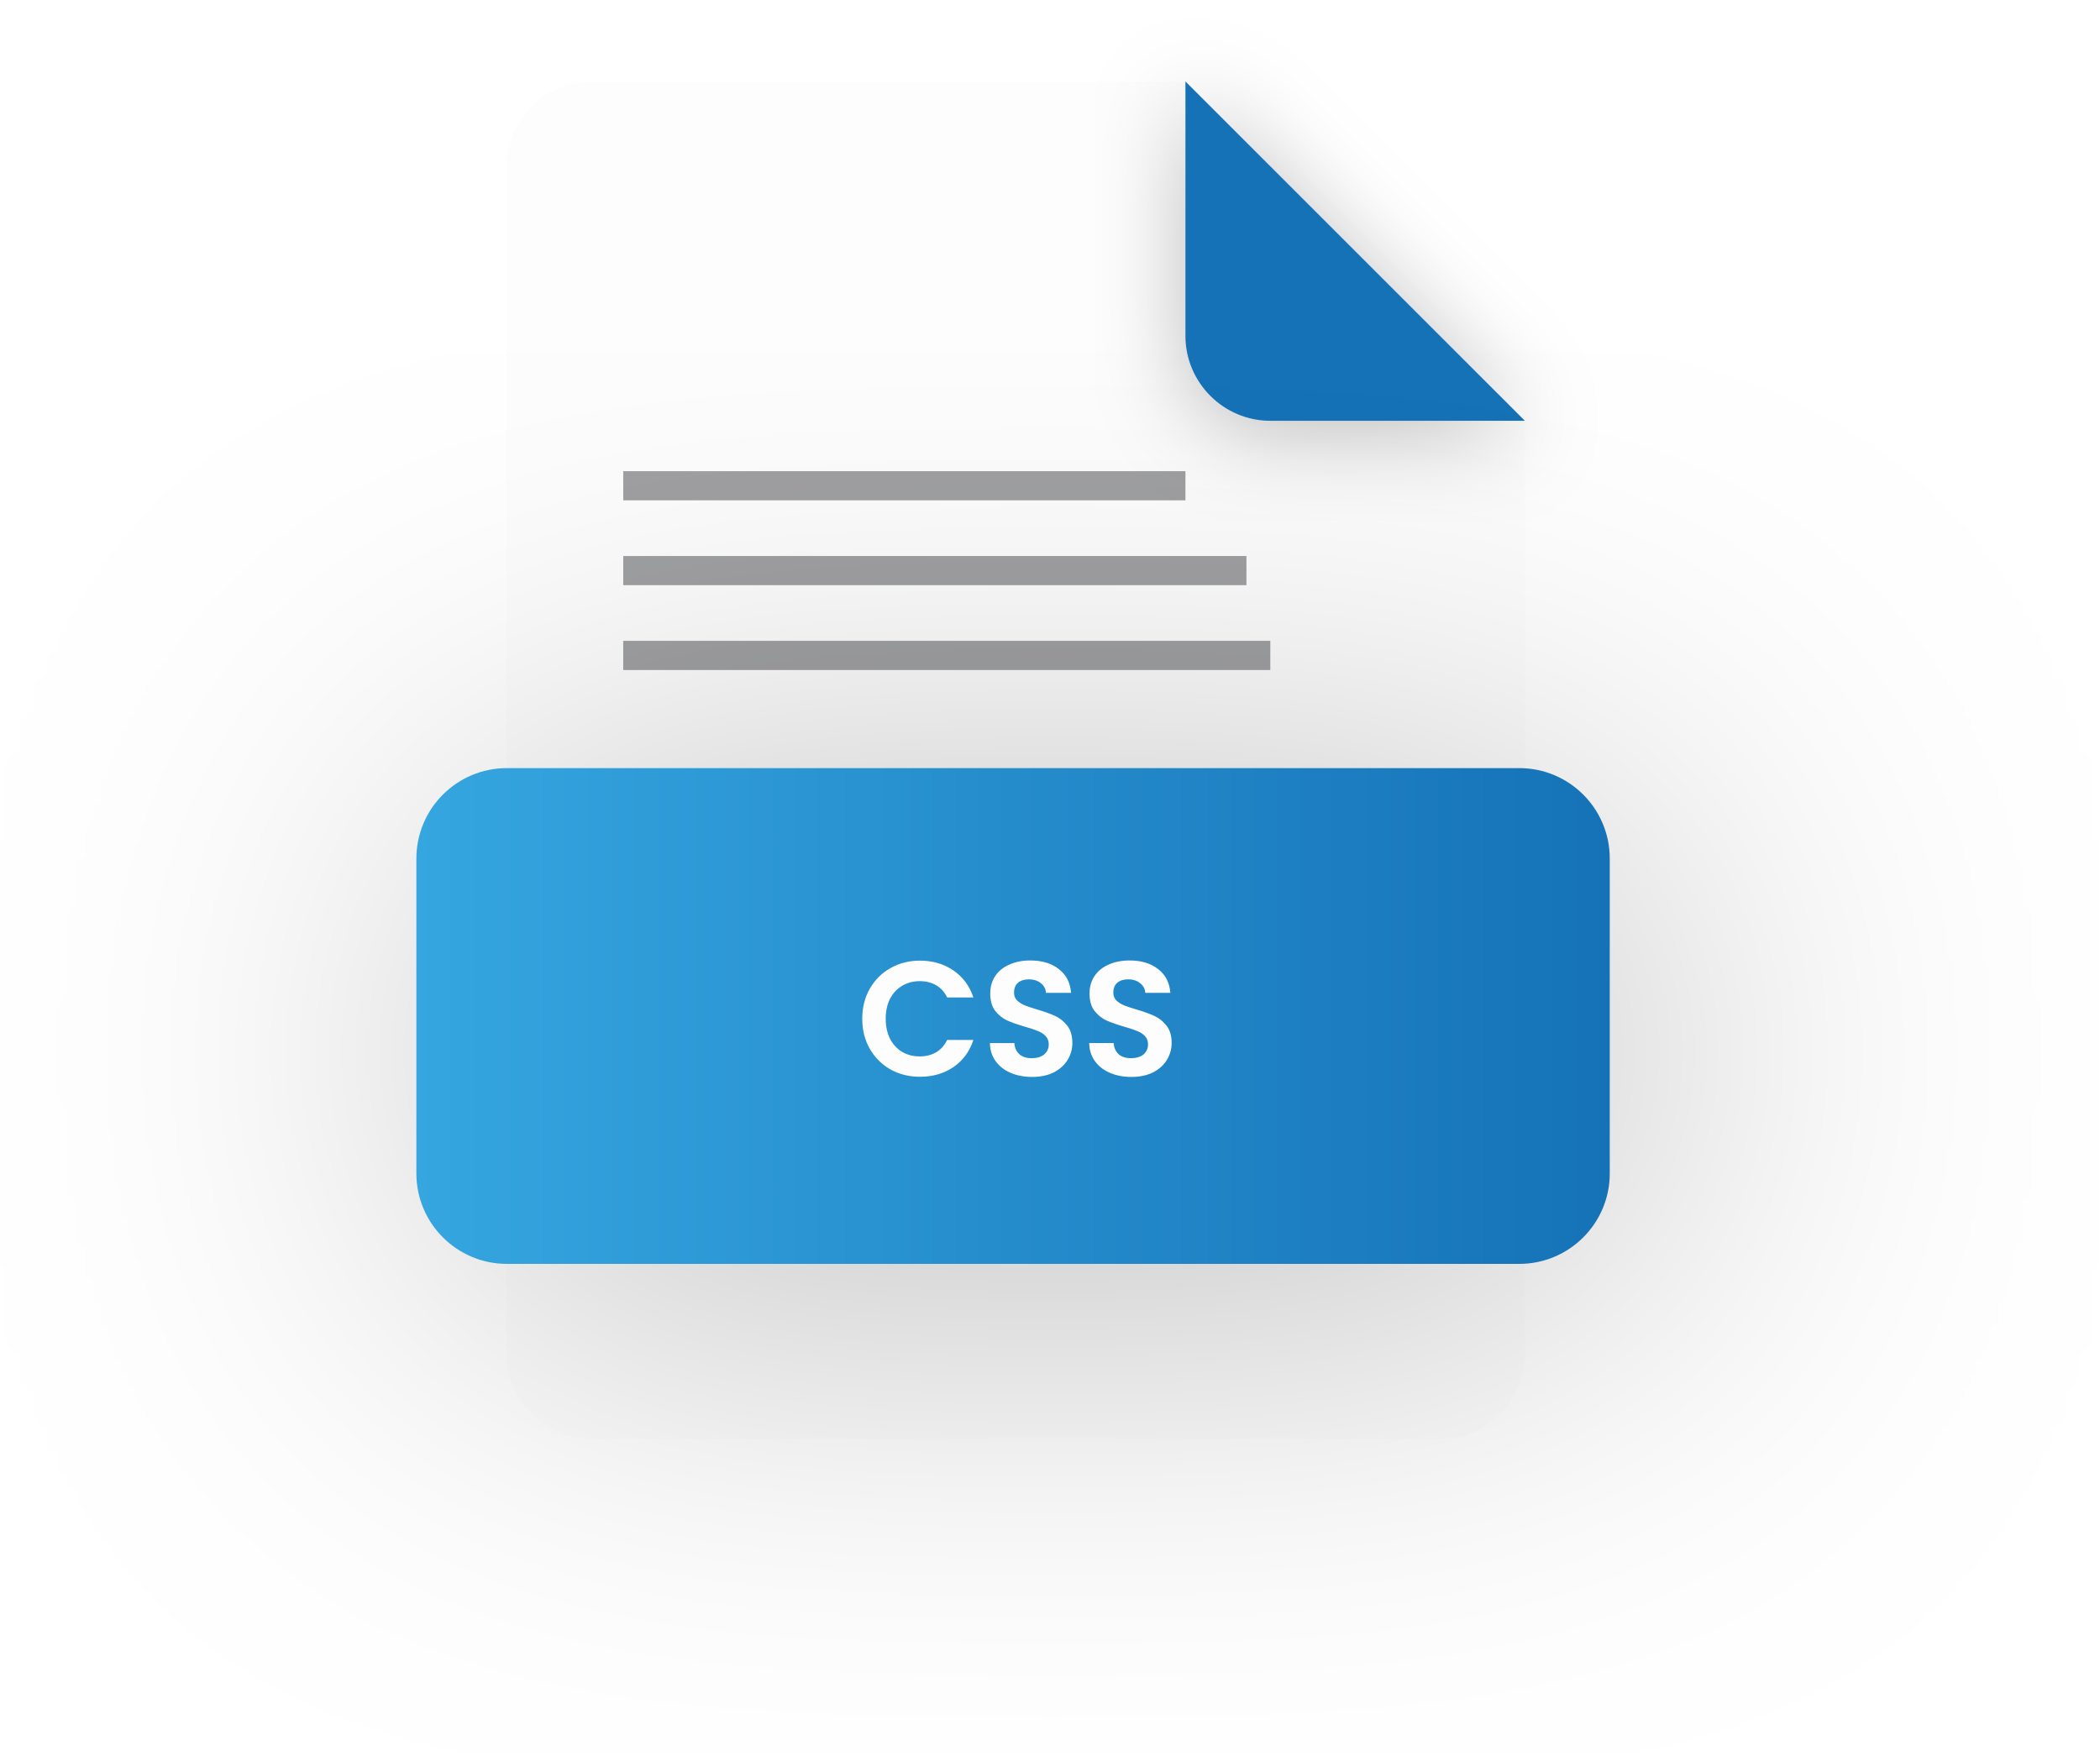
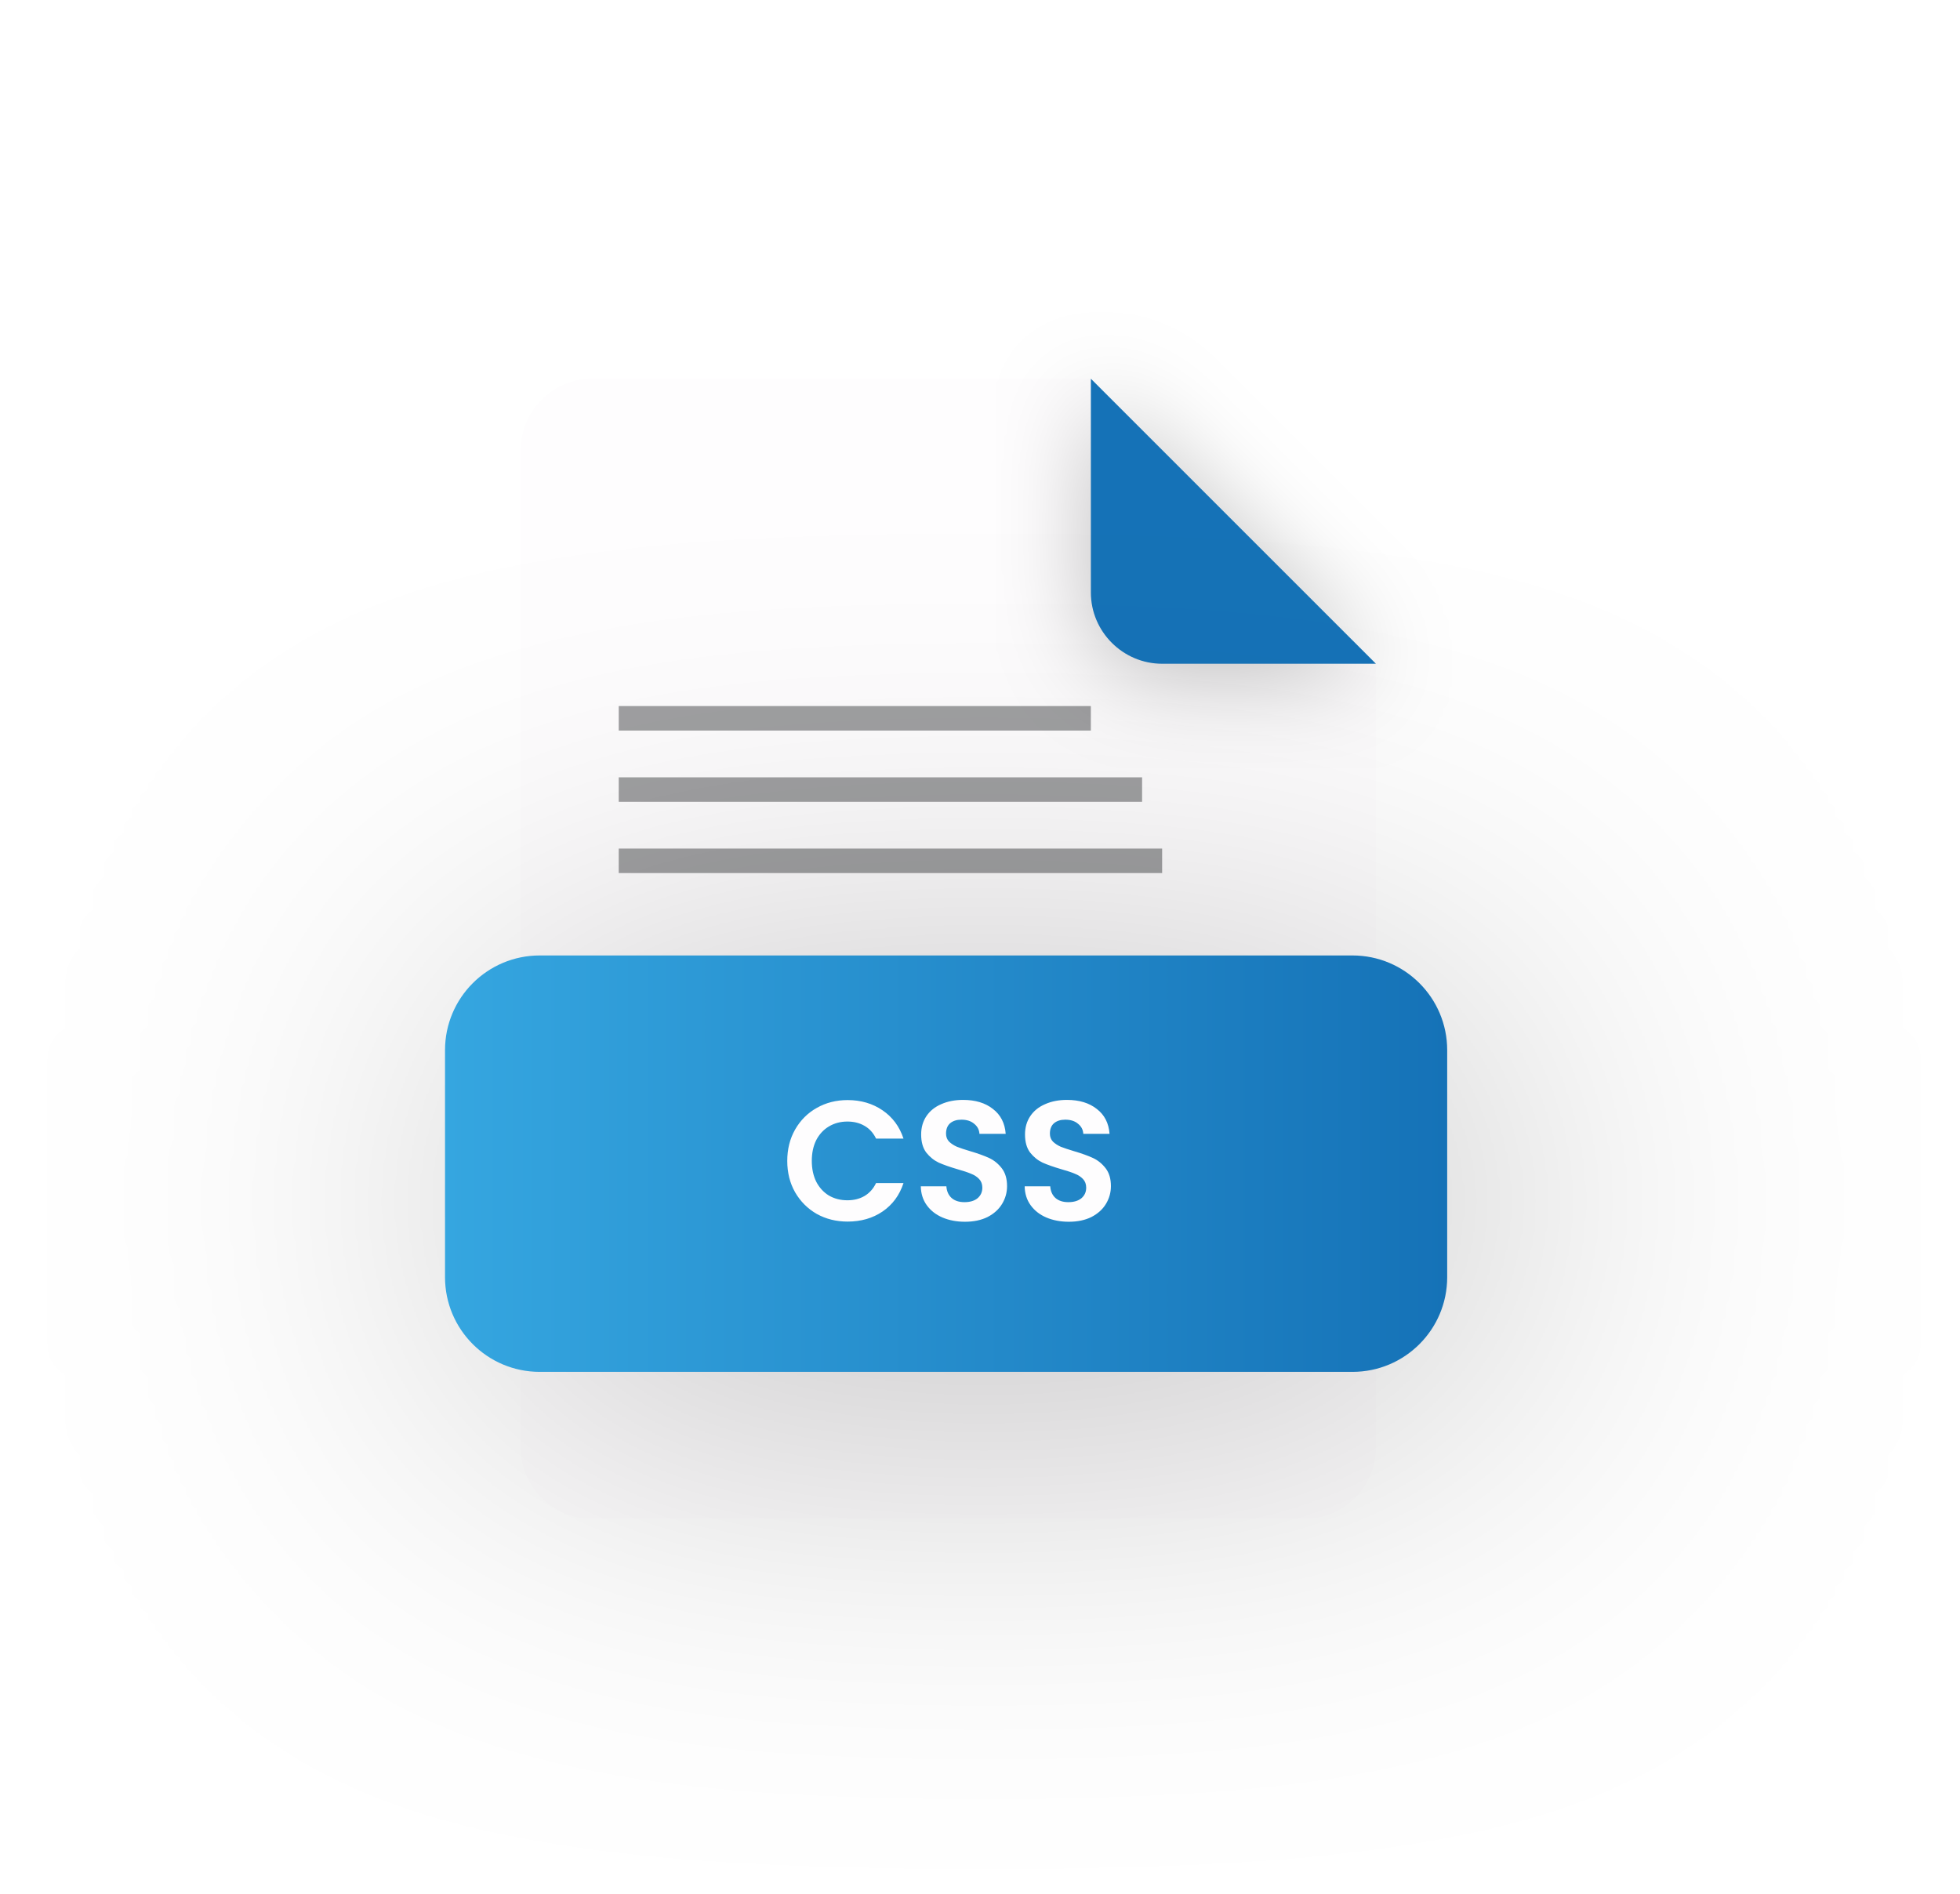
- <svg xmlns="http://www.w3.org/2000/svg" width="232" height="194" viewBox="0 0 232 194" fill="none">
-   <path d="M65.336 9C60.18 9 55.961 13.219 55.961 18.375V149.625C55.961 154.781 60.18 159 65.336 159H159.089C164.246 159 168.464 154.781 168.464 149.625V46.5L130.963 9H65.336Z" fill="#FEFDFE" />
+ <svg xmlns="http://www.w3.org/2000/svg" width="207" height="200" viewBox="0 0 207 200" fill="none">
+   <path d="M62.523 40C58.383 40 54.996 43.387 54.996 47.526V152.894C54.996 157.033 58.383 160.42 62.523 160.42H137.787C141.927 160.42 145.314 157.033 145.314 152.894V70.105L115.208 40H62.523Z" fill="#FEFDFE" />
  <g filter="url(#filter0_d)">
-     <path d="M140.338 46.5H168.464L130.963 9V37.125C130.963 42.281 135.182 46.5 140.338 46.5Z" fill="#1572B7" />
+     <path d="M122.735 70.105H145.315L115.209 40V62.579C115.209 66.718 118.596 70.105 122.735 70.105Z" fill="#1572B7" />
  </g>
  <g filter="url(#filter1_d)">
-     <rect x="46" y="84.879" width="131.84" height="54.785" rx="10" fill="url(#paint0_linear)" />
+     <rect x="47" y="100.916" width="105.841" height="43.981" rx="10" fill="url(#paint0_linear)" />
  </g>
-   <path d="M95.259 112.579C95.259 111.343 95.535 110.239 96.087 109.267C96.651 108.283 97.413 107.521 98.373 106.981C99.345 106.429 100.431 106.153 101.631 106.153C103.035 106.153 104.265 106.513 105.321 107.233C106.377 107.953 107.115 108.949 107.535 110.221H104.637C104.349 109.621 103.941 109.171 103.413 108.871C102.897 108.571 102.297 108.421 101.613 108.421C100.881 108.421 100.227 108.595 99.651 108.943C99.087 109.279 98.643 109.759 98.319 110.383C98.007 111.007 97.851 111.739 97.851 112.579C97.851 113.407 98.007 114.139 98.319 114.775C98.643 115.399 99.087 115.885 99.651 116.233C100.227 116.569 100.881 116.737 101.613 116.737C102.297 116.737 102.897 116.587 103.413 116.287C103.941 115.975 104.349 115.519 104.637 114.919H107.535C107.115 116.203 106.377 117.205 105.321 117.925C104.277 118.633 103.047 118.987 101.631 118.987C100.431 118.987 99.345 118.717 98.373 118.177C97.413 117.625 96.651 116.863 96.087 115.891C95.535 114.919 95.259 113.815 95.259 112.579ZM114.025 119.005C113.149 119.005 112.357 118.855 111.649 118.555C110.953 118.255 110.401 117.823 109.993 117.259C109.585 116.695 109.375 116.029 109.363 115.261H112.063C112.099 115.777 112.279 116.185 112.603 116.485C112.939 116.785 113.395 116.935 113.971 116.935C114.559 116.935 115.021 116.797 115.357 116.521C115.693 116.233 115.861 115.861 115.861 115.405C115.861 115.033 115.747 114.727 115.519 114.487C115.291 114.247 115.003 114.061 114.655 113.929C114.319 113.785 113.851 113.629 113.251 113.461C112.435 113.221 111.769 112.987 111.253 112.759C110.749 112.519 110.311 112.165 109.939 111.697C109.579 111.217 109.399 110.581 109.399 109.789C109.399 109.045 109.585 108.397 109.957 107.845C110.329 107.293 110.851 106.873 111.523 106.585C112.195 106.285 112.963 106.135 113.827 106.135C115.123 106.135 116.173 106.453 116.977 107.089C117.793 107.713 118.243 108.589 118.327 109.717H115.555C115.531 109.285 115.345 108.931 114.997 108.655C114.661 108.367 114.211 108.223 113.647 108.223C113.155 108.223 112.759 108.349 112.459 108.601C112.171 108.853 112.027 109.219 112.027 109.699C112.027 110.035 112.135 110.317 112.351 110.545C112.579 110.761 112.855 110.941 113.179 111.085C113.515 111.217 113.983 111.373 114.583 111.553C115.399 111.793 116.065 112.033 116.581 112.273C117.097 112.513 117.541 112.873 117.913 113.353C118.285 113.833 118.471 114.463 118.471 115.243C118.471 115.915 118.297 116.539 117.949 117.115C117.601 117.691 117.091 118.153 116.419 118.501C115.747 118.837 114.949 119.005 114.025 119.005ZM124.994 119.005C124.118 119.005 123.326 118.855 122.618 118.555C121.922 118.255 121.37 117.823 120.962 117.259C120.554 116.695 120.344 116.029 120.332 115.261H123.032C123.068 115.777 123.248 116.185 123.572 116.485C123.908 116.785 124.364 116.935 124.94 116.935C125.528 116.935 125.99 116.797 126.326 116.521C126.662 116.233 126.83 115.861 126.83 115.405C126.83 115.033 126.716 114.727 126.488 114.487C126.26 114.247 125.972 114.061 125.624 113.929C125.288 113.785 124.82 113.629 124.22 113.461C123.404 113.221 122.738 112.987 122.222 112.759C121.718 112.519 121.28 112.165 120.908 111.697C120.548 111.217 120.368 110.581 120.368 109.789C120.368 109.045 120.554 108.397 120.926 107.845C121.298 107.293 121.82 106.873 122.492 106.585C123.164 106.285 123.932 106.135 124.796 106.135C126.092 106.135 127.142 106.453 127.946 107.089C128.762 107.713 129.212 108.589 129.296 109.717H126.524C126.5 109.285 126.314 108.931 125.966 108.655C125.63 108.367 125.18 108.223 124.616 108.223C124.124 108.223 123.728 108.349 123.428 108.601C123.14 108.853 122.996 109.219 122.996 109.699C122.996 110.035 123.104 110.317 123.32 110.545C123.548 110.761 123.824 110.941 124.148 111.085C124.484 111.217 124.952 111.373 125.552 111.553C126.368 111.793 127.034 112.033 127.55 112.273C128.066 112.513 128.51 112.873 128.882 113.353C129.254 113.833 129.44 114.463 129.44 115.243C129.44 115.915 129.266 116.539 128.918 117.115C128.57 117.691 128.06 118.153 127.388 118.501C126.716 118.837 125.918 119.005 124.994 119.005Z" fill="#FEFDFE" />
-   <rect opacity="0.4" x="68.852" y="52.066" width="62.111" height="3.223" fill="#121317" />
-   <rect opacity="0.4" x="68.852" y="61.441" width="68.85" height="3.223" fill="#121317" />
-   <rect opacity="0.4" x="68.852" y="70.816" width="71.487" height="3.223" fill="#121317" />
+   <path d="M83.144 122.616C83.144 121.38 83.42 120.276 83.972 119.304C84.536 118.32 85.298 117.558 86.258 117.018C87.23 116.466 88.316 116.19 89.516 116.19C90.92 116.19 92.15 116.55 93.206 117.27C94.262 117.99 95 118.986 95.42 120.258H92.522C92.234 119.658 91.826 119.208 91.298 118.908C90.782 118.608 90.182 118.458 89.498 118.458C88.766 118.458 88.112 118.632 87.536 118.98C86.972 119.316 86.528 119.796 86.204 120.42C85.892 121.044 85.736 121.776 85.736 122.616C85.736 123.444 85.892 124.176 86.204 124.812C86.528 125.436 86.972 125.922 87.536 126.27C88.112 126.606 88.766 126.774 89.498 126.774C90.182 126.774 90.782 126.624 91.298 126.324C91.826 126.012 92.234 125.556 92.522 124.956H95.42C95 126.24 94.262 127.242 93.206 127.962C92.162 128.67 90.932 129.024 89.516 129.024C88.316 129.024 87.23 128.754 86.258 128.214C85.298 127.662 84.536 126.9 83.972 125.928C83.42 124.956 83.144 123.852 83.144 122.616ZM101.911 129.042C101.035 129.042 100.243 128.892 99.535 128.592C98.839 128.292 98.287 127.86 97.879 127.296C97.471 126.732 97.261 126.066 97.249 125.298H99.949C99.985 125.814 100.165 126.222 100.489 126.522C100.825 126.822 101.281 126.972 101.857 126.972C102.445 126.972 102.907 126.834 103.243 126.558C103.579 126.27 103.747 125.898 103.747 125.442C103.747 125.07 103.633 124.764 103.405 124.524C103.177 124.284 102.889 124.098 102.541 123.966C102.205 123.822 101.737 123.666 101.137 123.498C100.321 123.258 99.655 123.024 99.139 122.796C98.635 122.556 98.197 122.202 97.825 121.734C97.465 121.254 97.285 120.618 97.285 119.826C97.285 119.082 97.471 118.434 97.843 117.882C98.215 117.33 98.737 116.91 99.409 116.622C100.081 116.322 100.849 116.172 101.713 116.172C103.009 116.172 104.059 116.49 104.863 117.126C105.679 117.75 106.129 118.626 106.213 119.754H103.441C103.417 119.322 103.231 118.968 102.883 118.692C102.547 118.404 102.097 118.26 101.533 118.26C101.041 118.26 100.645 118.386 100.345 118.638C100.057 118.89 99.913 119.256 99.913 119.736C99.913 120.072 100.021 120.354 100.237 120.582C100.465 120.798 100.741 120.978 101.065 121.122C101.401 121.254 101.869 121.41 102.469 121.59C103.285 121.83 103.951 122.07 104.467 122.31C104.983 122.55 105.427 122.91 105.799 123.39C106.171 123.87 106.357 124.5 106.357 125.28C106.357 125.952 106.183 126.576 105.835 127.152C105.487 127.728 104.977 128.19 104.305 128.538C103.633 128.874 102.835 129.042 101.911 129.042ZM112.88 129.042C112.004 129.042 111.212 128.892 110.504 128.592C109.808 128.292 109.256 127.86 108.848 127.296C108.44 126.732 108.23 126.066 108.218 125.298H110.918C110.954 125.814 111.134 126.222 111.458 126.522C111.794 126.822 112.25 126.972 112.826 126.972C113.414 126.972 113.876 126.834 114.212 126.558C114.548 126.27 114.716 125.898 114.716 125.442C114.716 125.07 114.602 124.764 114.374 124.524C114.146 124.284 113.858 124.098 113.51 123.966C113.174 123.822 112.706 123.666 112.106 123.498C111.29 123.258 110.624 123.024 110.108 122.796C109.604 122.556 109.166 122.202 108.794 121.734C108.434 121.254 108.254 120.618 108.254 119.826C108.254 119.082 108.44 118.434 108.812 117.882C109.184 117.33 109.706 116.91 110.378 116.622C111.05 116.322 111.818 116.172 112.682 116.172C113.978 116.172 115.028 116.49 115.832 117.126C116.648 117.75 117.098 118.626 117.182 119.754H114.41C114.386 119.322 114.2 118.968 113.852 118.692C113.516 118.404 113.066 118.26 112.502 118.26C112.01 118.26 111.614 118.386 111.314 118.638C111.026 118.89 110.882 119.256 110.882 119.736C110.882 120.072 110.99 120.354 111.206 120.582C111.434 120.798 111.71 120.978 112.034 121.122C112.37 121.254 112.838 121.41 113.438 121.59C114.254 121.83 114.92 122.07 115.436 122.31C115.952 122.55 116.396 122.91 116.768 123.39C117.14 123.87 117.326 124.5 117.326 125.28C117.326 125.952 117.152 126.576 116.804 127.152C116.456 127.728 115.946 128.19 115.274 128.538C114.602 128.874 113.804 129.042 112.88 129.042Z" fill="#FEFDFE" />
+   <rect opacity="0.4" x="65.346" y="74.574" width="49.863" height="2.587" fill="#121317" />
+   <rect opacity="0.4" x="65.346" y="82.1" width="55.273" height="2.587" fill="#121317" />
+   <rect opacity="0.4" x="65.346" y="89.626" width="57.389" height="2.587" fill="#121317" />
  <defs>
-     <filter id="filter0_d" x="120.963" y="0" width="57.501" height="57.5" filterUnits="userSpaceOnUse" color-interpolation-filters="sRGB">
+     <filter id="filter0_d" x="105.209" y="31" width="50.106" height="50.105" filterUnits="userSpaceOnUse" color-interpolation-filters="sRGB">
      <feFlood flood-opacity="0" result="BackgroundImageFix" />
      <feColorMatrix in="SourceAlpha" type="matrix" values="0 0 0 0 0 0 0 0 0 0 0 0 0 0 0 0 0 0 127 0" />
      <feOffset dy="1" />
      <feGaussianBlur stdDeviation="5" />
      <feColorMatrix type="matrix" values="0 0 0 0 0 0 0 0 0 0 0 0 0 0 0 0 0 0 0.25 0" />
      <feBlend mode="normal" in2="BackgroundImageFix" result="effect1_dropShadow" />
      <feBlend mode="normal" in="SourceGraphic" in2="effect1_dropShadow" result="shape" />
    </filter>
-     <filter id="filter1_d" x="0" y="38.879" width="231.84" height="154.785" filterUnits="userSpaceOnUse" color-interpolation-filters="sRGB">
+     <filter id="filter1_d" x="1" y="54.916" width="205.841" height="143.982" filterUnits="userSpaceOnUse" color-interpolation-filters="sRGB">
      <feFlood flood-opacity="0" result="BackgroundImageFix" />
      <feColorMatrix in="SourceAlpha" type="matrix" values="0 0 0 0 0 0 0 0 0 0 0 0 0 0 0 0 0 0 127 0" />
      <feOffset dx="4" dy="4" />
      <feGaussianBlur stdDeviation="25" />
      <feColorMatrix type="matrix" values="0 0 0 0 0 0 0 0 0 0 0 0 0 0 0 0 0 0 0.25 0" />
      <feBlend mode="normal" in2="BackgroundImageFix" result="effect1_dropShadow" />
      <feBlend mode="normal" in="SourceGraphic" in2="effect1_dropShadow" result="shape" />
    </filter>
-     <linearGradient id="paint0_linear" x1="46" y1="112.418" x2="177.84" y2="112.418" gradientUnits="userSpaceOnUse">
+     <linearGradient id="paint0_linear" x1="47" y1="123.024" x2="152.841" y2="123.024" gradientUnits="userSpaceOnUse">
      <stop stop-color="#35A6E0" />
      <stop offset="1" stop-color="#1572B7" />
    </linearGradient>
  </defs>
</svg>
